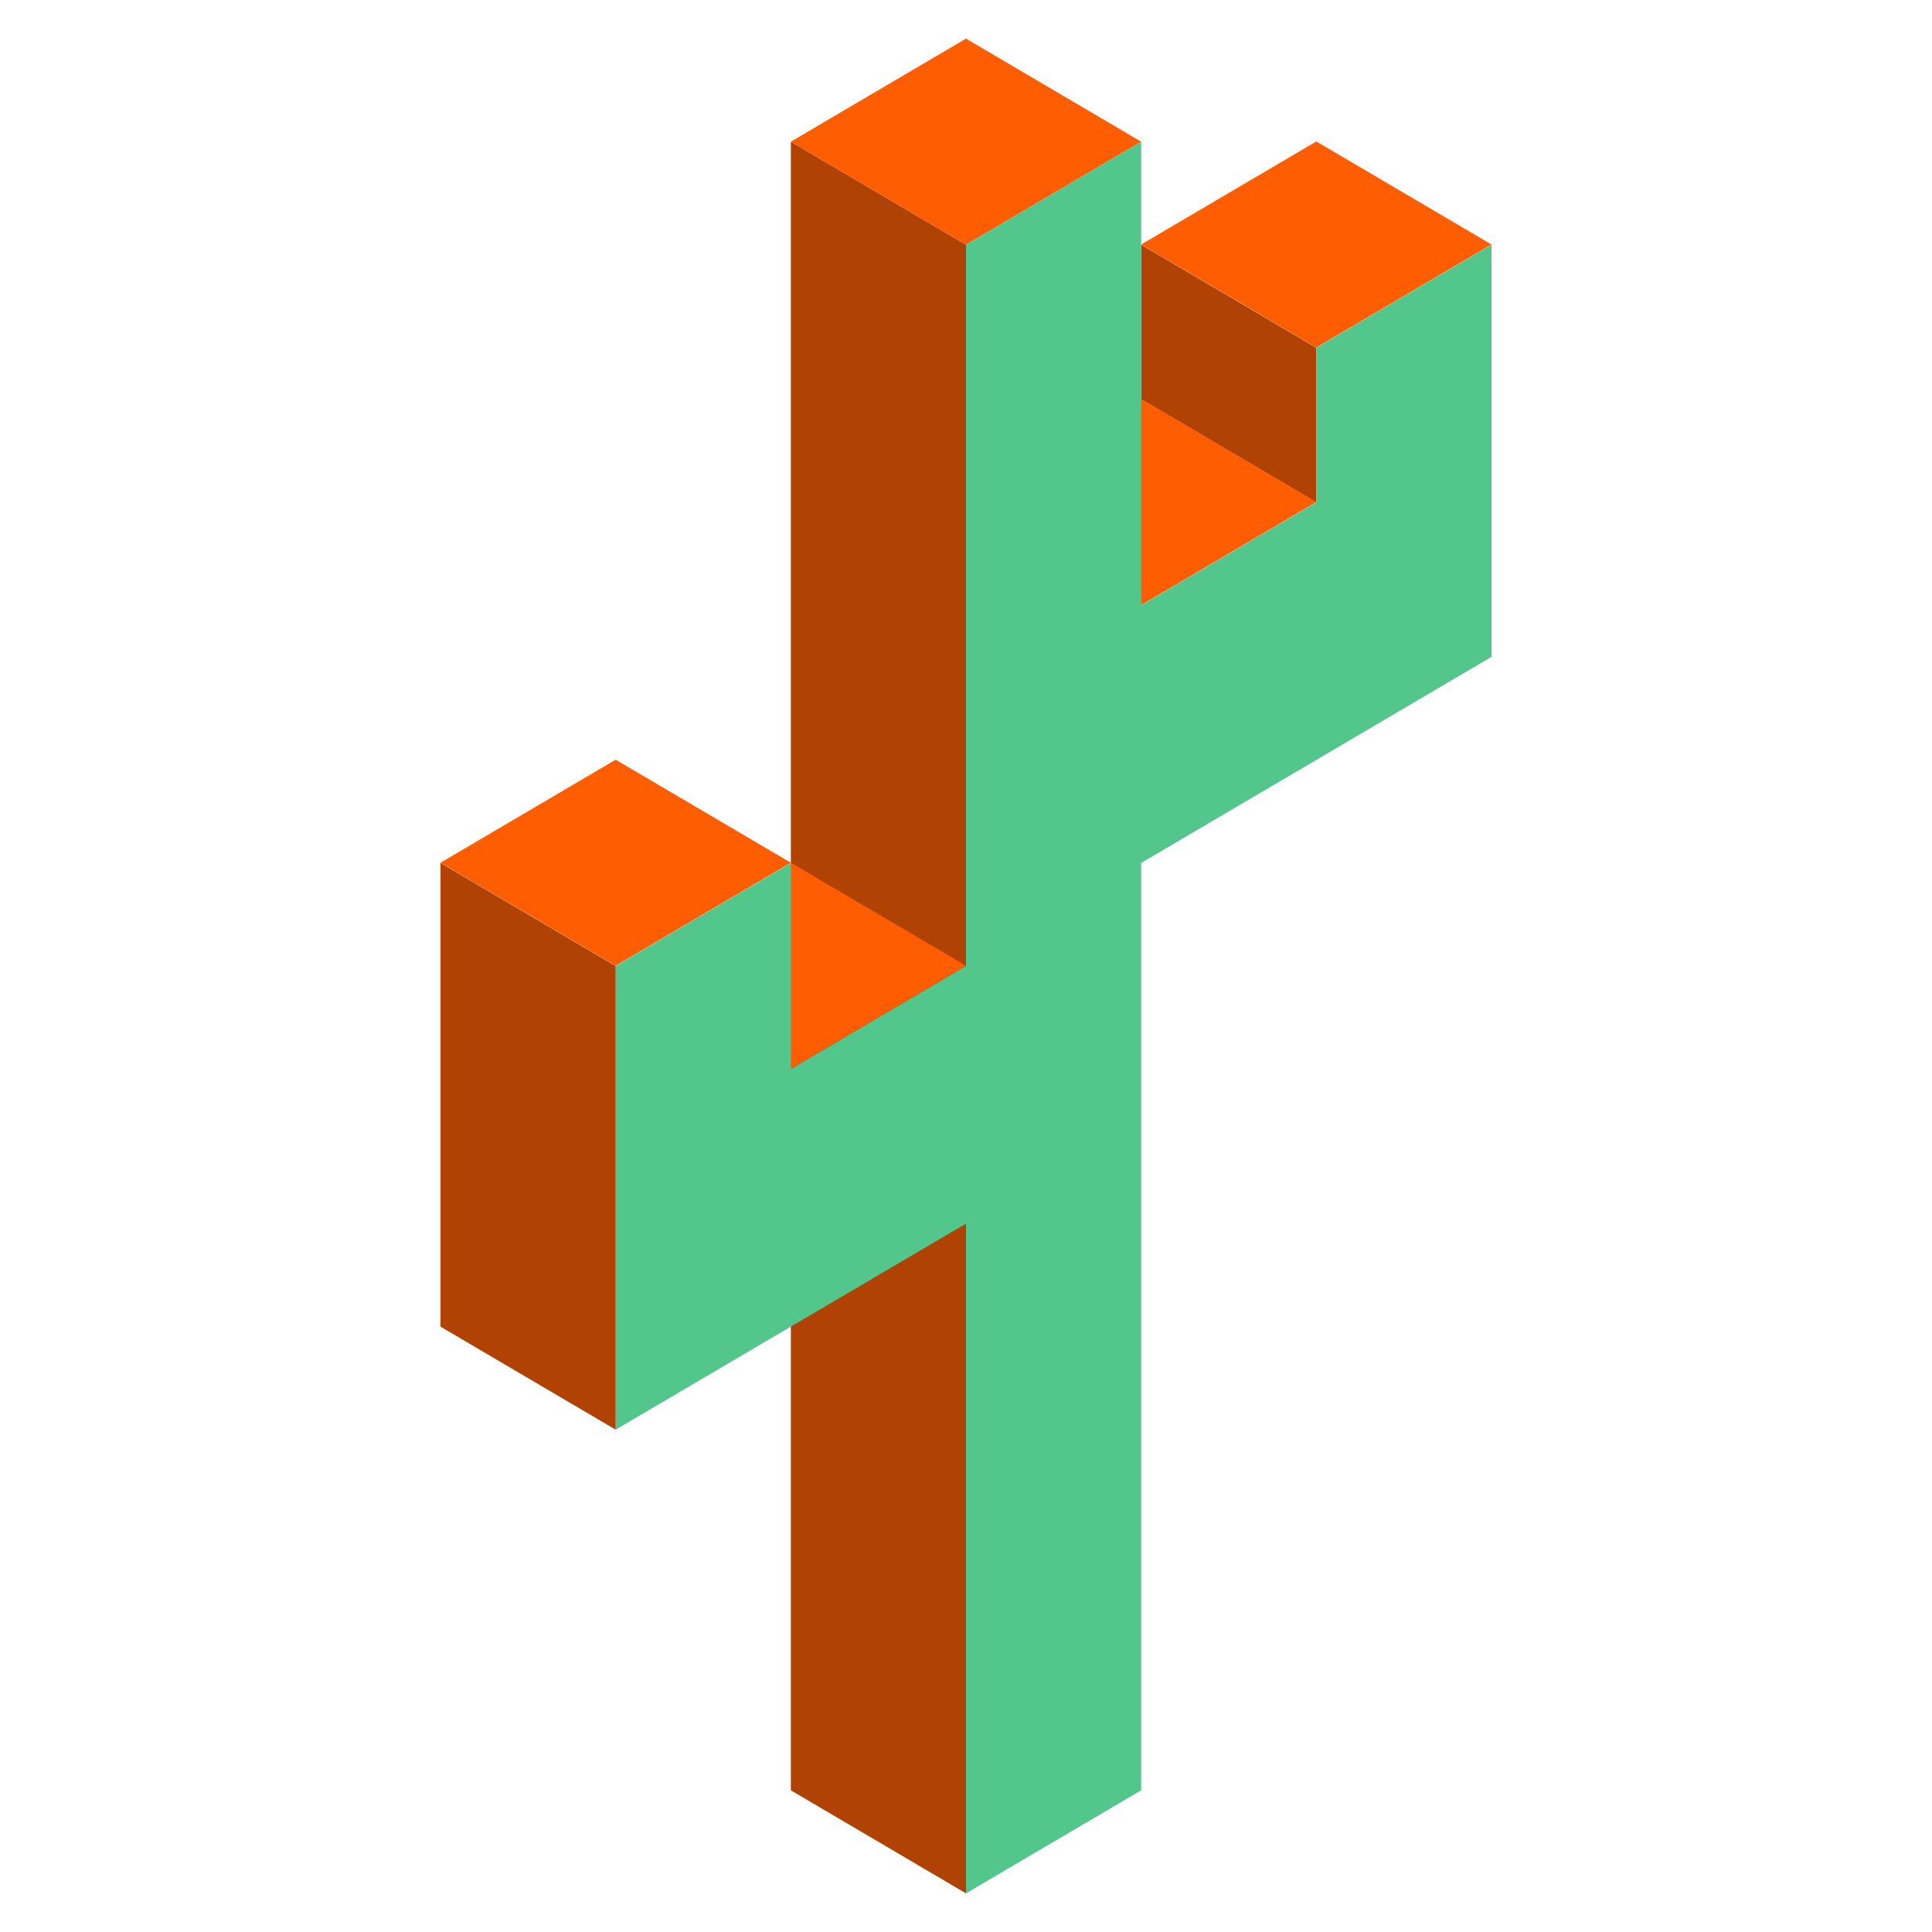
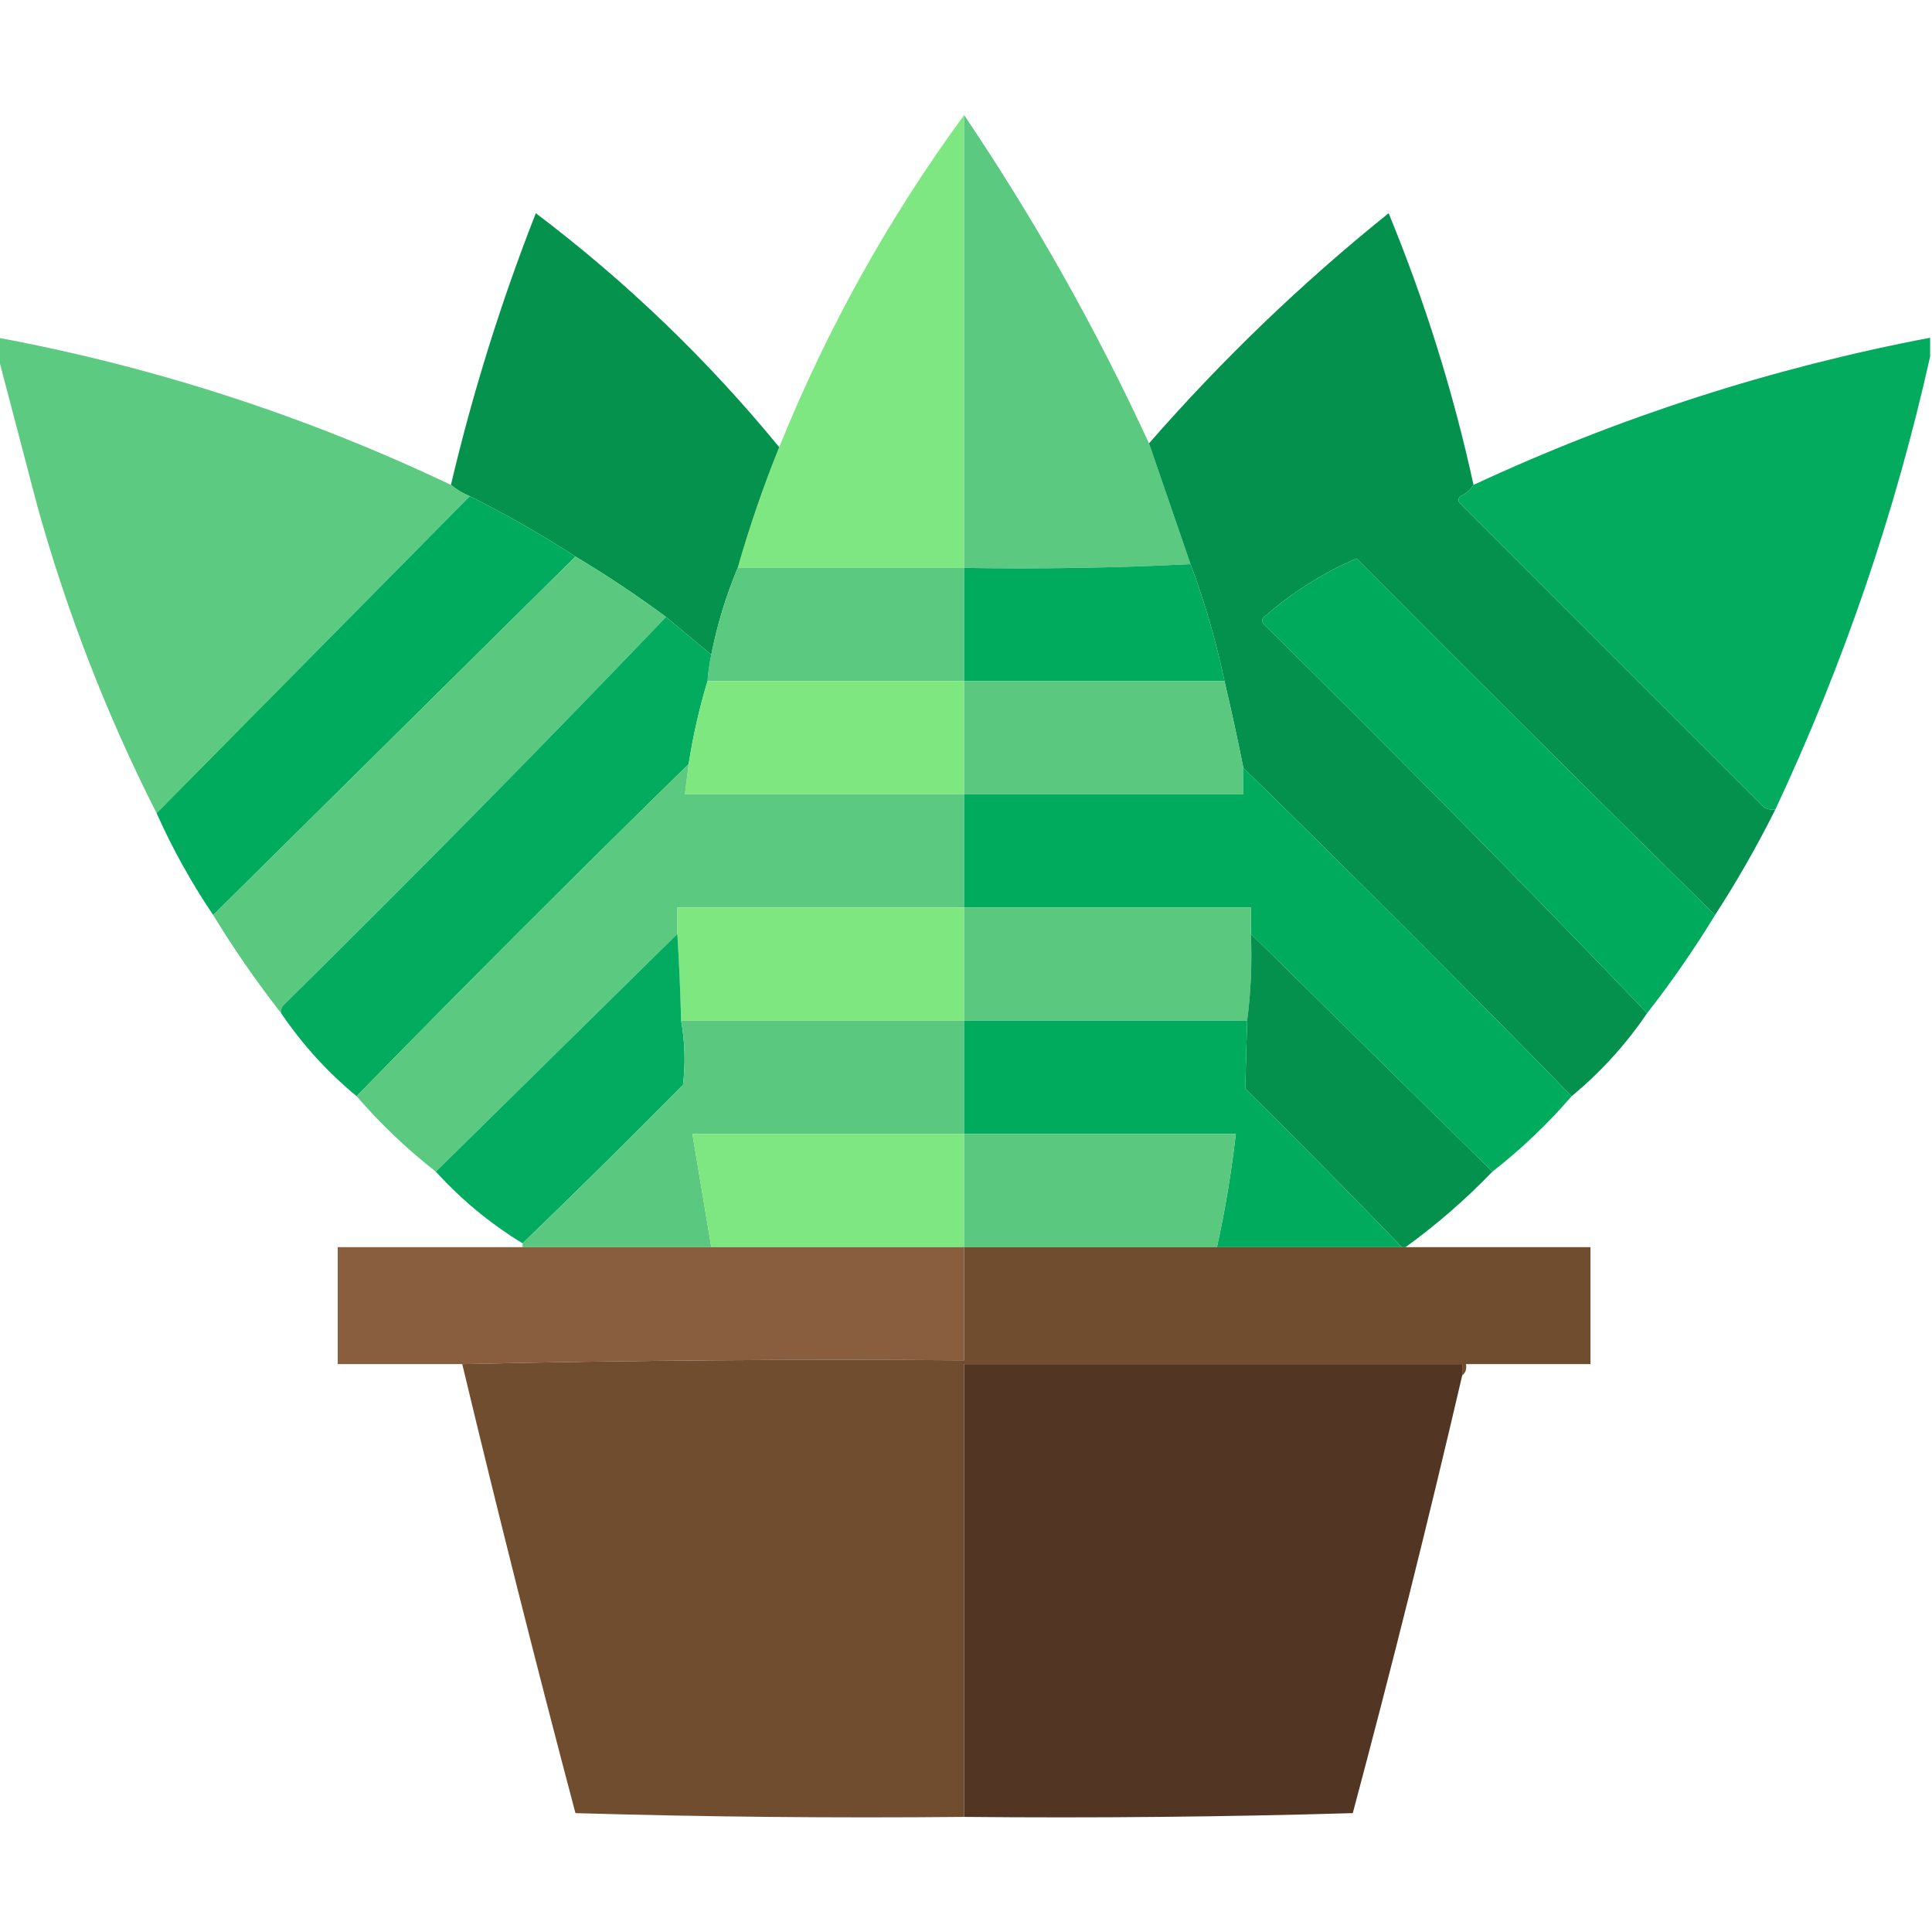
- <svg xmlns="http://www.w3.org/2000/svg" fill="none" viewBox="0 0 500 500">
-   <path fill="#B04304" d="M295.334 103.333v-40L340.667 90v40l-45.333-26.667ZM250.001 63.333l-45.334-26.666v426.666L250.001 490V63.333Z" />
-   <path fill="#FF5D01" d="m250.001 129.944 45.333-26.667 45.333 26.667-45.333 26.667-45.333-26.667ZM204.667 36.667 250.001 10l45.333 26.667-45.333 26.666-45.334-26.666ZM295.334 63.277l45.333-26.666L386 63.277l-45.333 26.667-45.333-26.667ZM114 223.277l45.333-26.667 45.334 26.667-45.334 26.667L114 223.277ZM250 249.944l-45.333-26.667v53.333L250 249.944Z" />
-   <path fill="#53C68C" d="m250 63.333 45.333-26.666v120L340.667 130V90L386 63.333V170l-90.667 53.333v240L250 490V316.667L159.333 370V250l45.334-26.667v53.334L250 250V63.333Z" />
-   <path fill="#B04304" d="M159.333 250 114 223.334v120L159.333 370V250Z" />
+ <svg xmlns="http://www.w3.org/2000/svg" version="1.1" width="512px" height="512px" style="shape-rendering:geometricPrecision; text-rendering:geometricPrecision; image-rendering:optimizeQuality; fill-rule:evenodd; clip-rule:evenodd">
+   <g>
+     <path style="opacity:0.993" fill="#7ee781" d="M 255.5,30.5 C 255.5,70.5 255.5,110.5 255.5,150.5C 235.5,150.5 215.5,150.5 195.5,150.5C 198.601,139.632 202.268,128.966 206.5,118.5C 219.259,86.964 235.592,57.631 255.5,30.5 Z" />
+   </g>
+   <g>
+     <path style="opacity:1" fill="#5bc97f" d="M 255.5,30.5 C 274.127,58.074 290.46,87.074 304.5,117.5C 308.163,128.155 311.83,138.822 315.5,149.5C 295.674,150.497 275.674,150.83 255.5,150.5C 255.5,110.5 255.5,70.5 255.5,30.5 Z" />
+   </g>
+   <g>
+     <path style="opacity:0.99" fill="#02914c" d="M 206.5,118.5 C 202.268,128.966 198.601,139.632 195.5,150.5C 192.408,157.853 190.074,165.52 188.5,173.5C 184.5,170.167 180.5,166.833 176.5,163.5C 168.772,157.774 160.772,152.441 152.5,147.5C 143.528,141.676 134.194,136.343 124.5,131.5C 122.668,130.752 121.001,129.752 119.5,128.5C 125.281,103.987 132.781,79.987 142,56.5C 165.956,74.623 187.456,95.289 206.5,118.5 Z" />
+   </g>
+   <g>
+     <path style="opacity:0.994" fill="#02914c" d="M 390.5,128.5 C 389.685,129.837 388.518,130.837 387,131.5C 386.333,132.167 386.333,132.833 387,133.5C 413.833,160.333 440.667,187.167 467.5,214C 468.448,214.483 469.448,214.649 470.5,214.5C 465.657,224.194 460.324,233.528 454.5,242.5C 422.701,211.201 391.035,179.701 359.5,148C 350.649,151.804 342.483,156.971 335,163.5C 334.333,164.167 334.333,164.833 335,165.5C 369.418,199.417 403.252,233.75 436.5,268.5C 430.913,276.757 424.246,284.09 416.5,290.5C 387.833,261.167 358.833,232.167 329.5,203.5C 327.965,195.829 326.299,188.162 324.5,180.5C 322.257,169.846 319.257,159.513 315.5,149.5C 311.83,138.822 308.163,128.155 304.5,117.5C 323.871,95.295 345.038,74.962 368,56.5C 377.617,79.85 385.117,103.85 390.5,128.5 Z" />
+   </g>
+   <g>
+     <path style="opacity:0.988" fill="#5ac97f" d="M -0.5,89.5 C 41.23,97.299 81.23,110.299 119.5,128.5C 121.001,129.752 122.668,130.752 124.5,131.5C 96.833,159.5 69.167,187.5 41.5,215.5C 28.377,189.651 17.877,162.651 10,134.5C 6.471,121.045 2.971,107.712 -0.5,94.5C -0.5,92.833 -0.5,91.167 -0.5,89.5 Z" />
+   </g>
+   <g>
+     <path style="opacity:0.99" fill="#00aa5d" d="M 511.5,89.5 C 511.5,91.167 511.5,92.833 511.5,94.5C 502.24,135.945 488.574,175.945 470.5,214.5C 469.448,214.649 468.448,214.483 467.5,214C 440.667,187.167 413.833,160.333 387,133.5C 386.333,132.833 386.333,132.167 387,131.5C 388.518,130.837 389.685,129.837 390.5,128.5C 429.187,110.493 469.521,97.493 511.5,89.5 Z" />
+   </g>
+   <g>
+     <path style="opacity:0.997" fill="#01ab5e" d="M 124.5,131.5 C 134.194,136.343 143.528,141.676 152.5,147.5C 120.5,179.167 88.5,210.833 56.5,242.5C 50.743,233.991 45.743,224.991 41.5,215.5C 69.167,187.5 96.833,159.5 124.5,131.5 Z" />
+   </g>
+   <g>
+     <path style="opacity:0.998" fill="#5ac87f" d="M 152.5,147.5 C 160.772,152.441 168.772,157.774 176.5,163.5C 143.252,198.25 109.418,232.583 75,266.5C 74.536,267.094 74.369,267.761 74.5,268.5C 68.019,260.219 62.019,251.552 56.5,242.5C 88.5,210.833 120.5,179.167 152.5,147.5 Z" />
+   </g>
+   <g>
+     <path style="opacity:0.998" fill="#00aa5d" d="M 454.5,242.5 C 448.981,251.552 442.981,260.219 436.5,268.5C 403.252,233.75 369.418,199.417 335,165.5C 334.333,164.833 334.333,164.167 335,163.5C 342.483,156.971 350.649,151.804 359.5,148C 391.035,179.701 422.701,211.201 454.5,242.5 Z" />
+   </g>
+   <g>
+     <path style="opacity:1" fill="#5bc97f" d="M 195.5,150.5 C 215.5,150.5 235.5,150.5 255.5,150.5C 255.5,160.5 255.5,170.5 255.5,180.5C 232.833,180.5 210.167,180.5 187.5,180.5C 187.674,178.139 188.007,175.806 188.5,173.5C 190.074,165.52 192.408,157.853 195.5,150.5 Z" />
+   </g>
+   <g>
+     <path style="opacity:1" fill="#01ab5e" d="M 315.5,149.5 C 319.257,159.513 322.257,169.846 324.5,180.5C 301.5,180.5 278.5,180.5 255.5,180.5C 255.5,170.5 255.5,160.5 255.5,150.5C 275.674,150.83 295.674,150.497 315.5,149.5 Z" />
+   </g>
+   <g>
+     <path style="opacity:0.998" fill="#02ab5e" d="M 176.5,163.5 C 180.5,166.833 184.5,170.167 188.5,173.5C 188.007,175.806 187.674,178.139 187.5,180.5C 185.342,187.611 183.675,194.944 182.5,202.5C 152.833,231.5 123.5,260.833 94.5,290.5C 86.754,284.09 80.087,276.757 74.5,268.5C 74.369,267.761 74.536,267.094 75,266.5C 109.418,232.583 143.252,198.25 176.5,163.5 Z" />
+   </g>
+   <g>
+     <path style="opacity:1" fill="#7ee780" d="M 187.5,180.5 C 210.167,180.5 232.833,180.5 255.5,180.5C 255.5,190.5 255.5,200.5 255.5,210.5C 230.833,210.5 206.167,210.5 181.5,210.5C 181.833,207.833 182.167,205.167 182.5,202.5C 183.675,194.944 185.342,187.611 187.5,180.5 Z" />
+   </g>
+   <g>
+     <path style="opacity:1" fill="#5ac87f" d="M 255.5,180.5 C 278.5,180.5 301.5,180.5 324.5,180.5C 326.299,188.162 327.965,195.829 329.5,203.5C 329.5,205.833 329.5,208.167 329.5,210.5C 304.833,210.5 280.167,210.5 255.5,210.5C 255.5,200.5 255.5,190.5 255.5,180.5 Z" />
+   </g>
+   <g>
+     <path style="opacity:0.998" fill="#5bc97f" d="M 182.5,202.5 C 182.167,205.167 181.833,207.833 181.5,210.5C 206.167,210.5 230.833,210.5 255.5,210.5C 255.5,220.5 255.5,230.5 255.5,240.5C 230.167,240.5 204.833,240.5 179.5,240.5C 179.5,242.833 179.5,245.167 179.5,247.5C 158.167,268.5 136.833,289.5 115.5,310.5C 107.868,304.536 100.868,297.869 94.5,290.5C 123.5,260.833 152.833,231.5 182.5,202.5 Z" />
+   </g>
+   <g>
+     <path style="opacity:0.998" fill="#00ab5e" d="M 329.5,203.5 C 358.833,232.167 387.833,261.167 416.5,290.5C 410.132,297.869 403.132,304.536 395.5,310.5C 374.167,289.5 352.833,268.5 331.5,247.5C 331.5,245.167 331.5,242.833 331.5,240.5C 306.167,240.5 280.833,240.5 255.5,240.5C 255.5,230.5 255.5,220.5 255.5,210.5C 280.167,210.5 304.833,210.5 329.5,210.5C 329.5,208.167 329.5,205.833 329.5,203.5 Z" />
+   </g>
+   <g>
+     <path style="opacity:1" fill="#7ee780" d="M 255.5,240.5 C 255.5,250.5 255.5,260.5 255.5,270.5C 230.5,270.5 205.5,270.5 180.5,270.5C 180.32,262.825 179.986,255.158 179.5,247.5C 179.5,245.167 179.5,242.833 179.5,240.5C 204.833,240.5 230.167,240.5 255.5,240.5 Z" />
+   </g>
+   <g>
+     <path style="opacity:1" fill="#5ac87f" d="M 255.5,240.5 C 280.833,240.5 306.167,240.5 331.5,240.5C 331.5,242.833 331.5,245.167 331.5,247.5C 331.825,255.352 331.492,263.018 330.5,270.5C 305.5,270.5 280.5,270.5 255.5,270.5C 255.5,260.5 255.5,250.5 255.5,240.5 Z" />
+   </g>
+   <g>
+     <path style="opacity:0.996" fill="#01ab5e" d="M 179.5,247.5 C 179.986,255.158 180.32,262.825 180.5,270.5C 181.521,276.13 181.687,281.796 181,287.5C 166.965,301.702 152.799,315.702 138.5,329.5C 129.954,324.292 122.287,317.959 115.5,310.5C 136.833,289.5 158.167,268.5 179.5,247.5 Z" />
+   </g>
+   <g>
+     <path style="opacity:0.996" fill="#02914c" d="M 331.5,247.5 C 352.833,268.5 374.167,289.5 395.5,310.5C 388.394,317.875 380.728,324.541 372.5,330.5C 372.167,330.5 371.833,330.5 371.5,330.5C 357.869,316.368 344.035,302.368 330,288.5C 330.163,282.527 330.33,276.527 330.5,270.5C 331.492,263.018 331.825,255.352 331.5,247.5 Z" />
+   </g>
+   <g>
+     <path style="opacity:1" fill="#5ac97f" d="M 180.5,270.5 C 205.5,270.5 230.5,270.5 255.5,270.5C 255.5,280.5 255.5,290.5 255.5,300.5C 231.5,300.5 207.5,300.5 183.5,300.5C 185.167,310.501 186.834,320.501 188.5,330.5C 171.833,330.5 155.167,330.5 138.5,330.5C 138.5,330.167 138.5,329.833 138.5,329.5C 152.799,315.702 166.965,301.702 181,287.5C 181.687,281.796 181.521,276.13 180.5,270.5 Z" />
+   </g>
+   <g>
+     <path style="opacity:1" fill="#01ab5e" d="M 255.5,270.5 C 280.5,270.5 305.5,270.5 330.5,270.5C 330.33,276.527 330.163,282.527 330,288.5C 344.035,302.368 357.869,316.368 371.5,330.5C 355.167,330.5 338.833,330.5 322.5,330.5C 324.681,320.595 326.347,310.595 327.5,300.5C 303.5,300.5 279.5,300.5 255.5,300.5C 255.5,290.5 255.5,280.5 255.5,270.5 Z" />
+   </g>
+   <g>
+     <path style="opacity:1" fill="#7ee781" d="M 255.5,300.5 C 255.5,310.5 255.5,320.5 255.5,330.5C 233.167,330.5 210.833,330.5 188.5,330.5C 186.834,320.501 185.167,310.501 183.5,300.5C 207.5,300.5 231.5,300.5 255.5,300.5 Z" />
+   </g>
+   <g>
+     <path style="opacity:1" fill="#5ac87f" d="M 255.5,300.5 C 279.5,300.5 303.5,300.5 327.5,300.5C 326.347,310.595 324.681,320.595 322.5,330.5C 300.167,330.5 277.833,330.5 255.5,330.5C 255.5,320.5 255.5,310.5 255.5,300.5 Z" />
+   </g>
+   <g>
+     <path style="opacity:0.992" fill="#885d3c" d="M 138.5,330.5 C 155.167,330.5 171.833,330.5 188.5,330.5C 210.833,330.5 233.167,330.5 255.5,330.5C 255.5,340.5 255.5,350.5 255.5,360.5C 210.997,360.168 166.664,360.501 122.5,361.5C 111.5,361.5 100.5,361.5 89.5,361.5C 89.5,351.167 89.5,340.833 89.5,330.5C 105.833,330.5 122.167,330.5 138.5,330.5 Z" />
+   </g>
+   <g>
+     <path style="opacity:0.993" fill="#704c2f" d="M 255.5,330.5 C 277.833,330.5 300.167,330.5 322.5,330.5C 338.833,330.5 355.167,330.5 371.5,330.5C 371.833,330.5 372.167,330.5 372.5,330.5C 388.833,330.5 405.167,330.5 421.5,330.5C 421.5,340.833 421.5,351.167 421.5,361.5C 410.5,361.5 399.5,361.5 388.5,361.5C 388.737,362.791 388.404,363.791 387.5,364.5C 387.5,363.5 387.5,362.5 387.5,361.5C 343.5,361.5 299.5,361.5 255.5,361.5C 255.5,401.5 255.5,441.5 255.5,481.5C 221.16,481.833 186.827,481.5 152.5,480.5C 142.028,440.947 132.028,401.28 122.5,361.5C 166.664,360.501 210.997,360.168 255.5,360.5C 255.5,350.5 255.5,340.5 255.5,330.5 Z" />
+   </g>
+   <g>
+     <path style="opacity:1" fill="#523522" d="M 387.5,364.5 C 378.463,403.316 368.796,441.983 358.5,480.5C 324.173,481.5 289.84,481.833 255.5,481.5C 255.5,441.5 255.5,401.5 255.5,361.5C 299.5,361.5 343.5,361.5 387.5,361.5C 387.5,362.5 387.5,363.5 387.5,364.5 Z" />
+   </g>
</svg>
